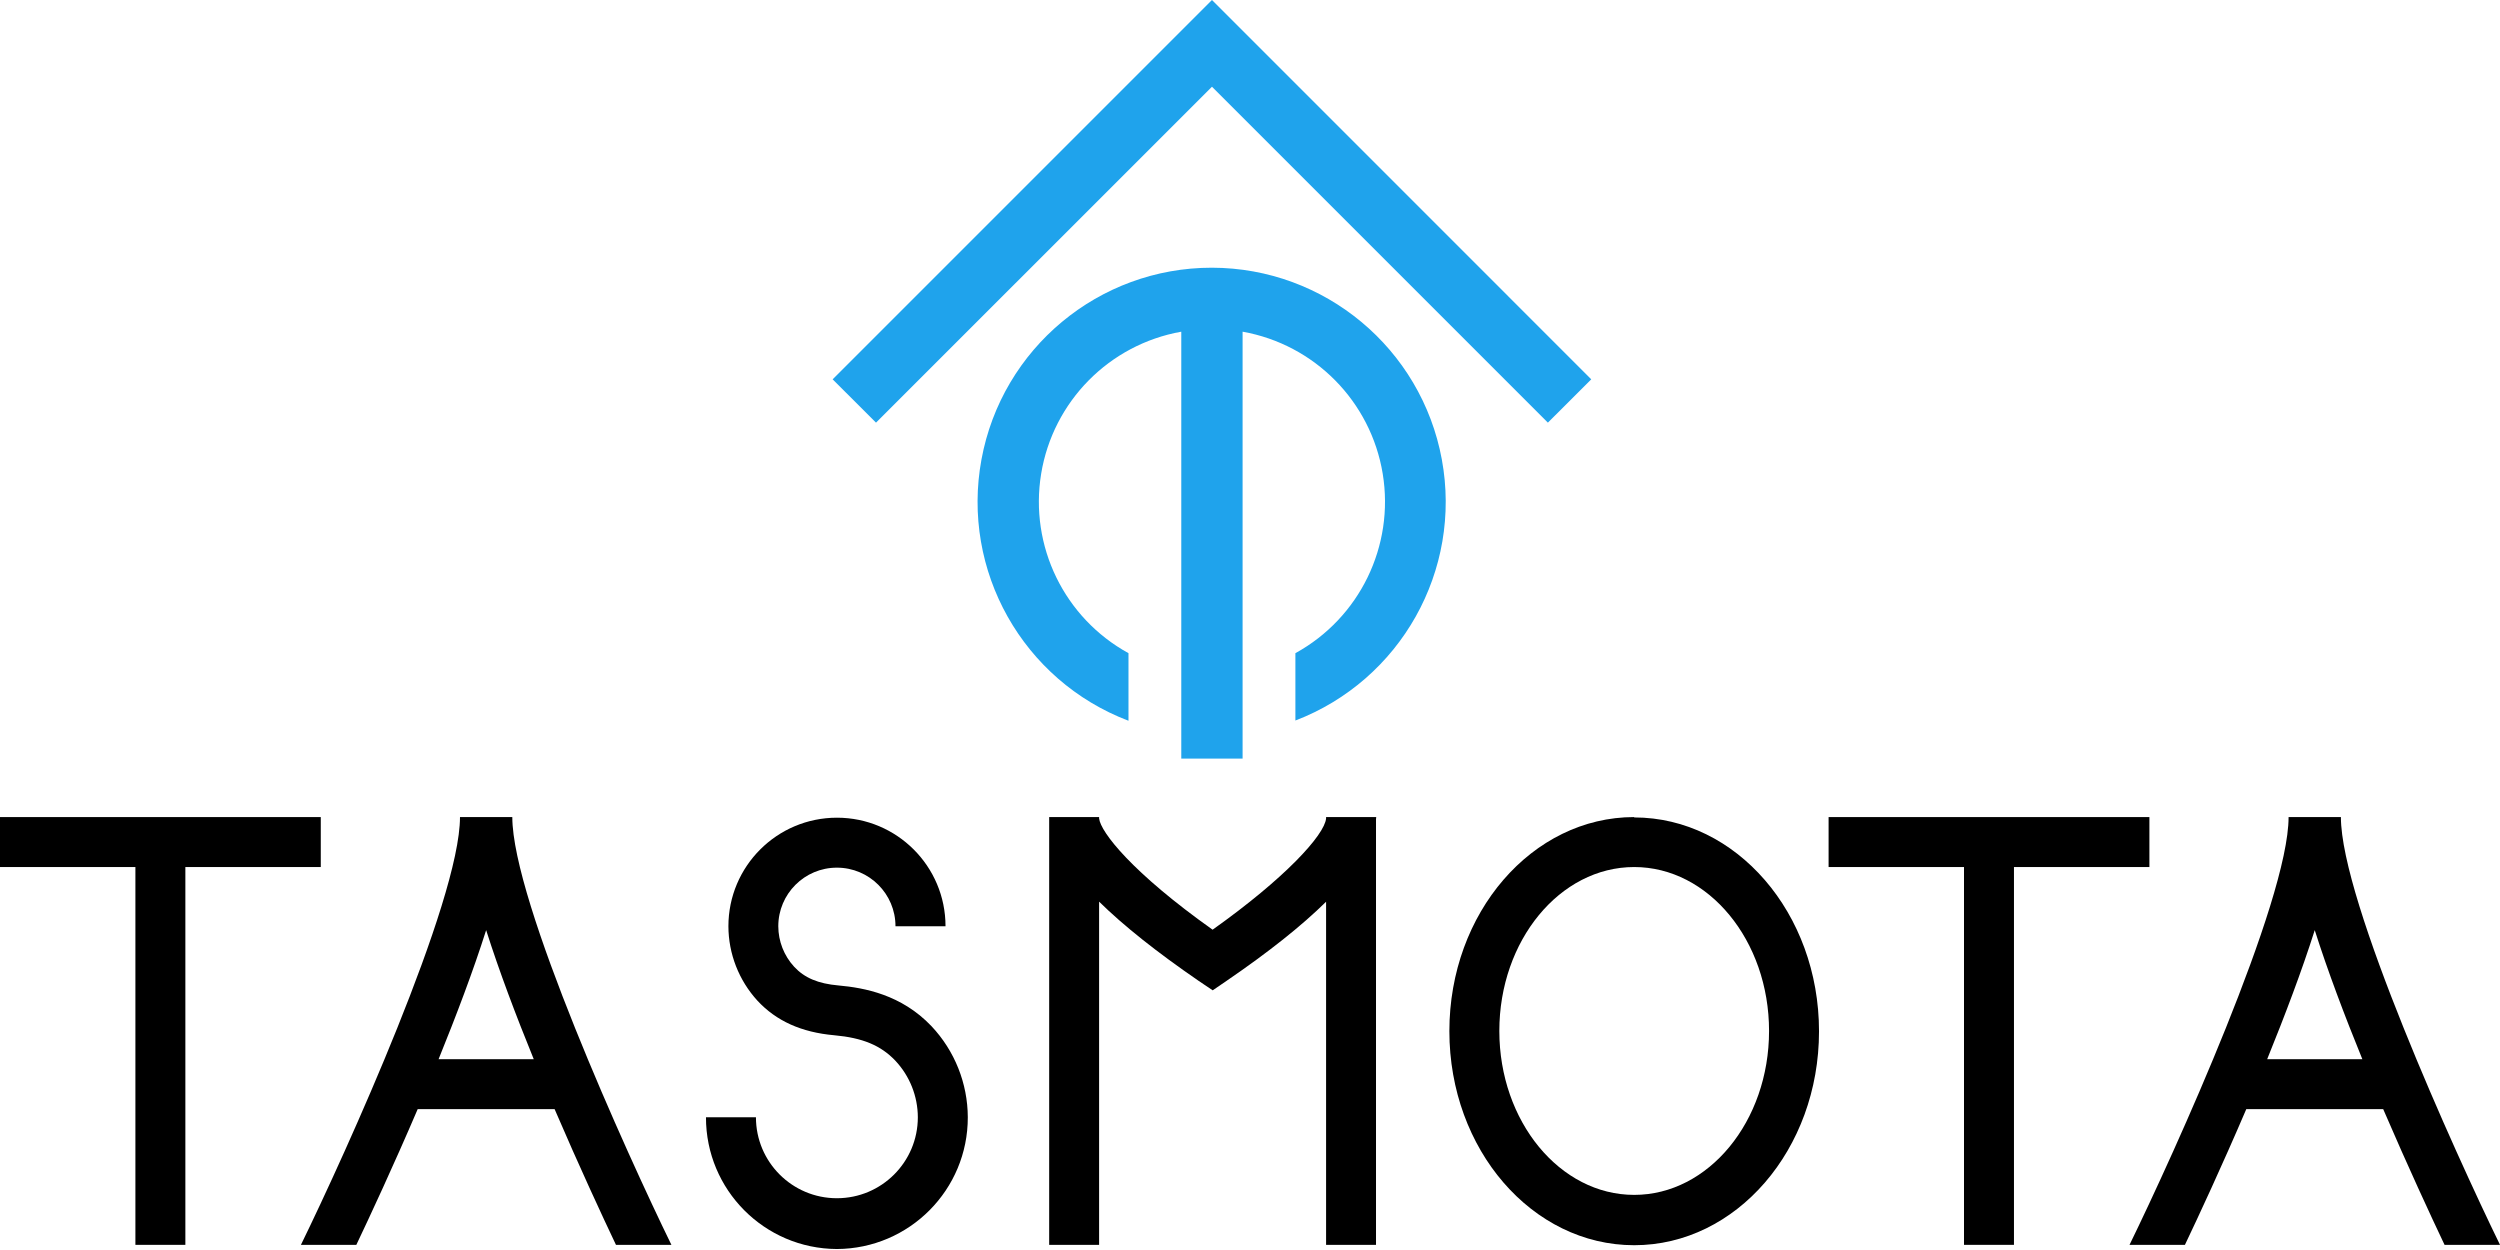
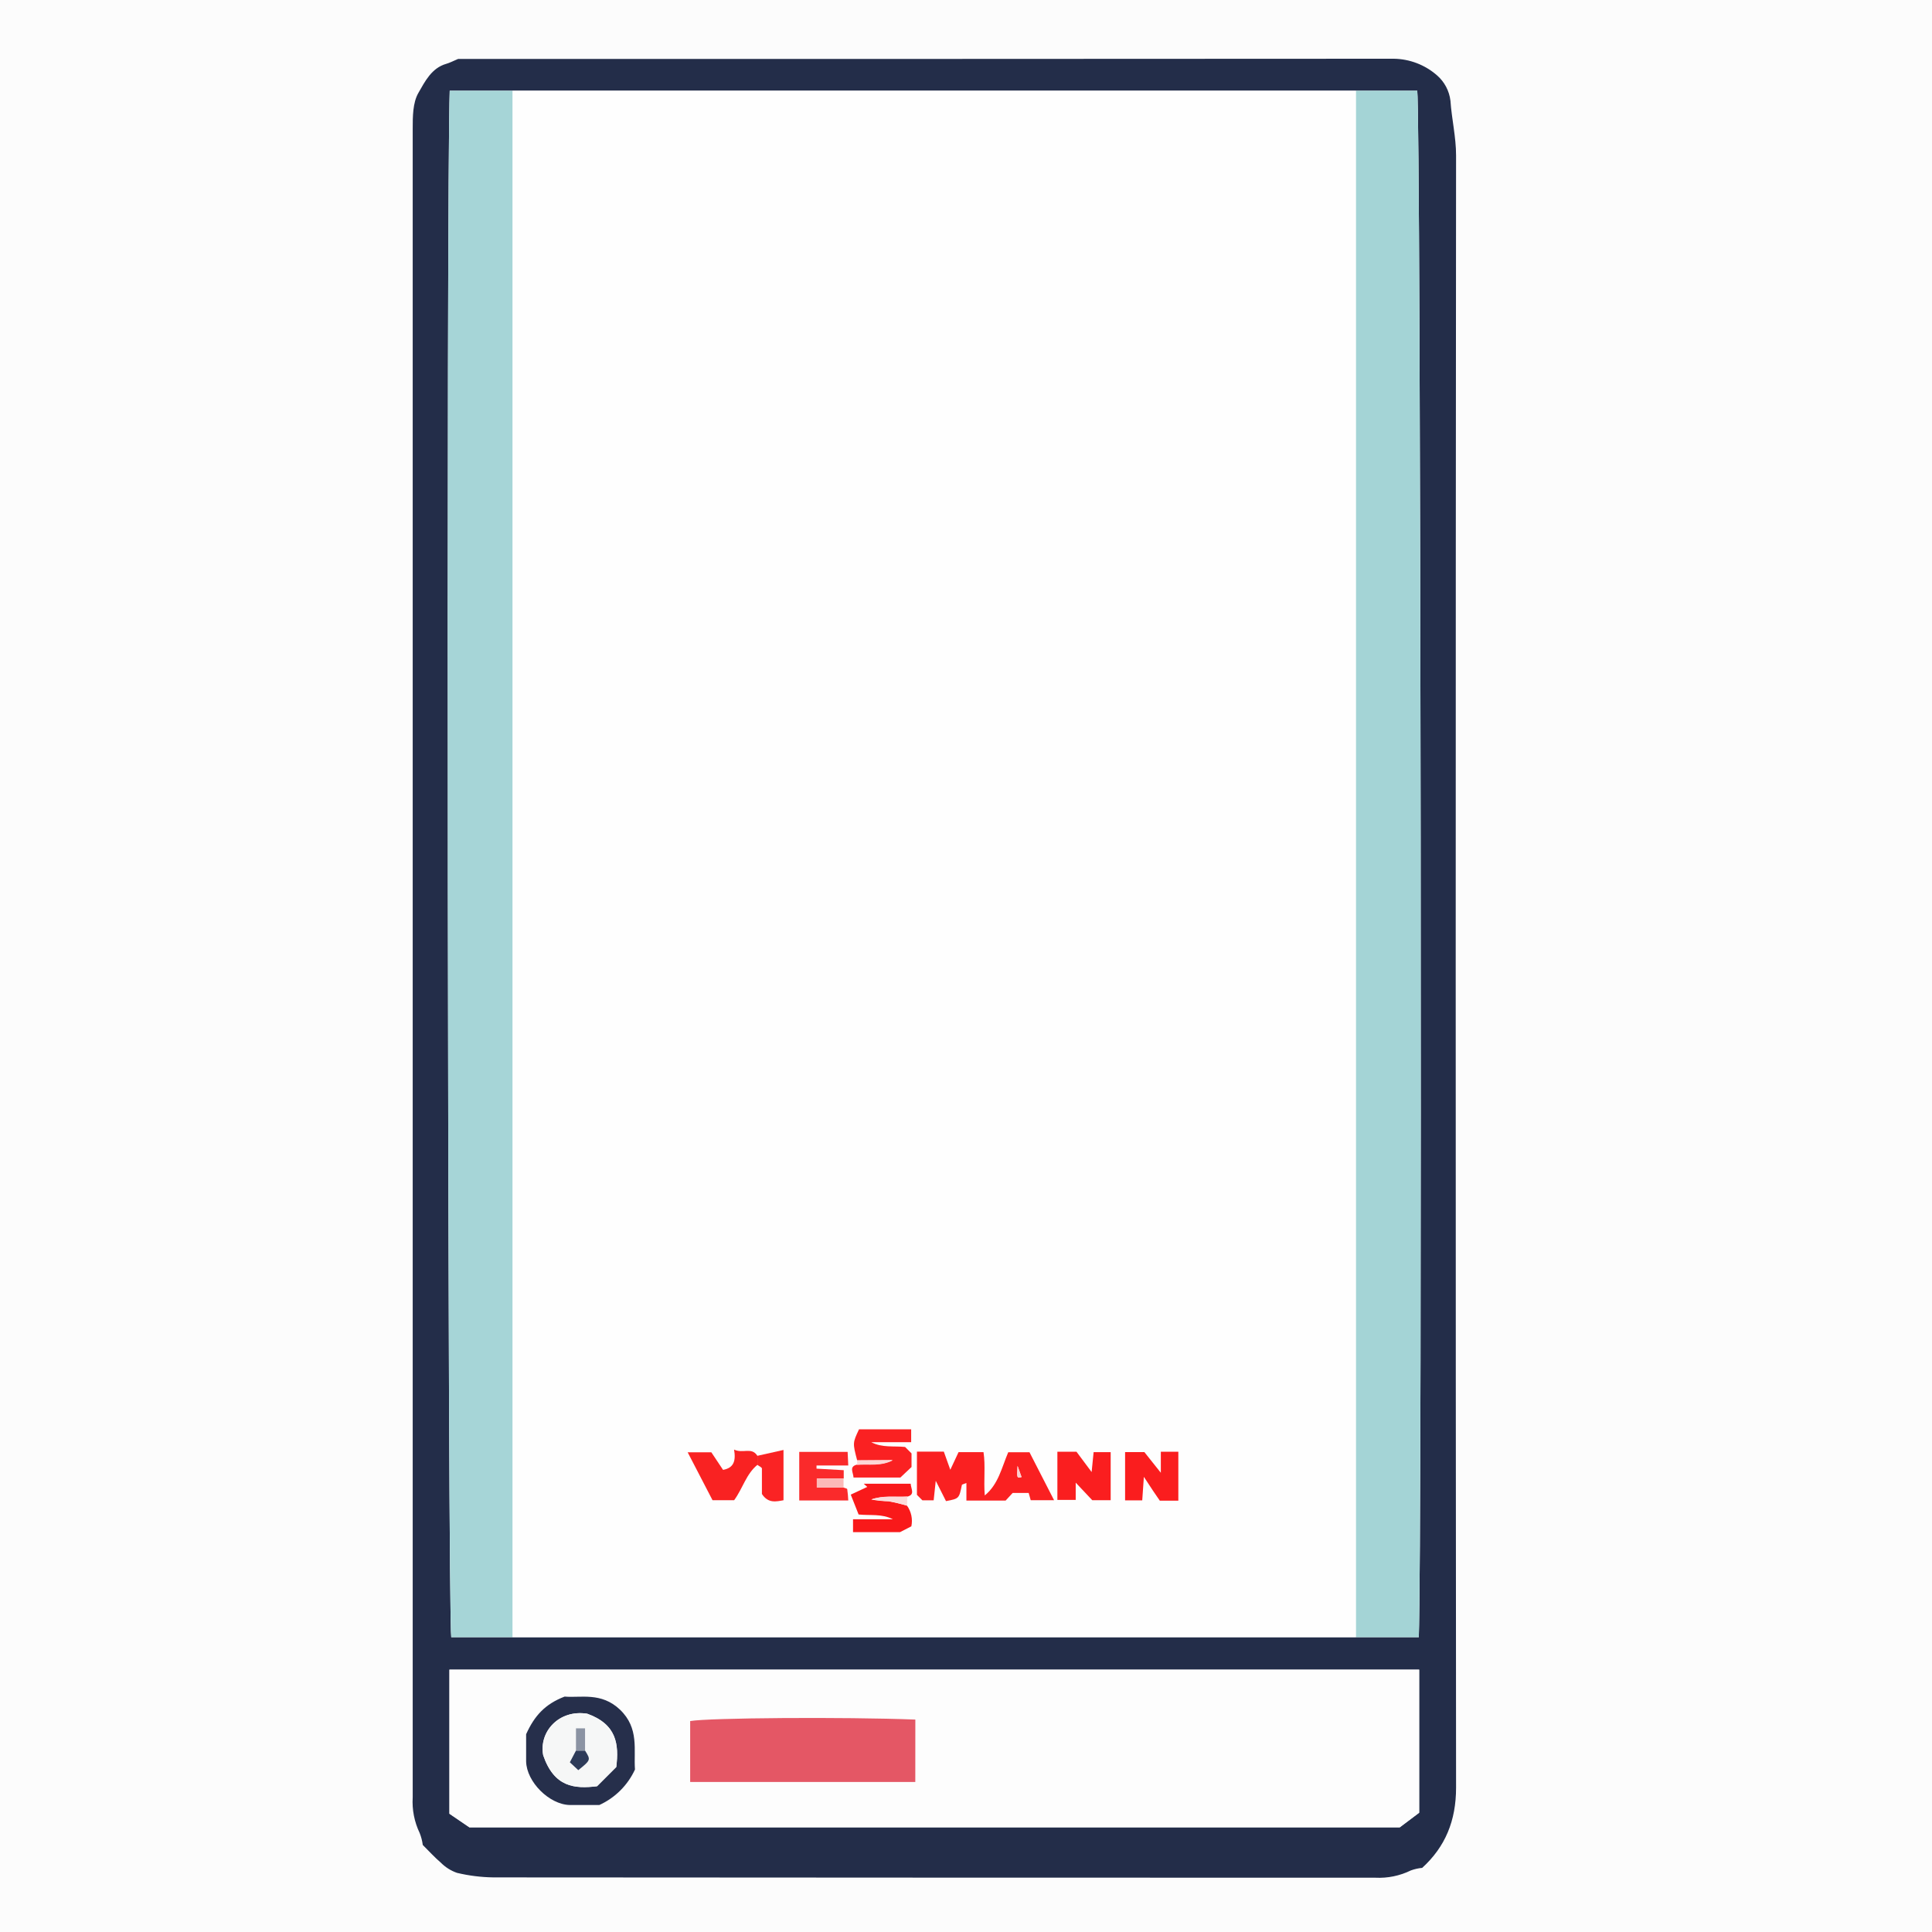
- <svg xmlns="http://www.w3.org/2000/svg" id="Ebene_1" data-name="Ebene 1" viewBox="0 0 482.328 240.975" version="1.1" width="482.328" height="240.975">
-   <defs id="defs12">
-     <style id="style10">.cls-1{fill:#010101;}</style>
+ <svg xmlns="http://www.w3.org/2000/svg" viewBox="0 0 426 426">
+   <defs>
+     <style>.cls-1{fill:#fcfcfc;}.cls-2{fill:#232d49;}.cls-3{fill:#fefefe;}.cls-4{fill:#fdfdfd;}.cls-5{fill:#a4d4d6;}.cls-6{fill:#a6d5d7;}.cls-7{fill:#fa2021;}.cls-8{fill:#fa2122;}.cls-9{fill:#f9191a;}.cls-10{fill:#fa1e1f;}.cls-11{fill:#fa1d1e;}.cls-12{fill:#f92222;}.cls-13{fill:#fa2a2b;}.cls-14{fill:#fa2324;}.cls-15{fill:#fcb9b8;}.cls-16{fill:#fcdcdb;}.cls-17{fill:#fdd7d6;}.cls-18{fill:#e45765;}.cls-19{fill:#262f4b;}.cls-20{fill:#fdcdce;}.cls-21{fill:#f6f7f7;}.cls-22{fill:#2e3b59;}.cls-23{fill:#8b93a3;}</style>
  </defs>
-   <polygon class="cls-1" points="44.42,115.07 54.16,124.8 129.62,49.35 205.07,124.8 214.81,115.07 129.62,29.87 " id="polygon16" transform="matrix(0.8589599,0,0,0.8589599,122.4876,-25.65713)" style="fill:#1fa3ec;fill-opacity:1" />
-   <path class="cls-1" d="m 233.817,51.649 a 45.181,45.181 0 0 0 -16.097,87.408 v -13.039 a 33.328,33.328 0 0 1 10.187,-62.025 v 82.366 h 11.828 V 63.993 a 33.328,33.328 0 0 1 10.187,62.025 v 12.996 a 45.181,45.181 0 0 0 -16.105,-87.365 z" id="path18" style="fill:#1fa3ec;fill-opacity:1;stroke-width:0.859" />
-   <polygon class="cls-1" points="860.75,74.18 860.75,60.41 772.33,60.41 772.33,74.18 809.65,74.18 809.65,178.31 823.42,178.31 823.42,74.18 " id="polygon20" style="fill:#000000;fill-opacity:1" transform="matrix(0.7,0,0,0.7,-187.838,115.3531)" />
-   <polygon class="cls-1" points="356.75,74.18 356.75,60.41 268.34,60.41 268.34,74.18 305.66,74.18 305.66,178.31 319.43,178.31 319.43,74.18 " id="polygon22" style="fill:#000000;fill-opacity:1" transform="matrix(0.7,0,0,0.7,-187.838,115.3531)" />
-   <path class="cls-1" d="m 118.839,240.17 h 10.696 c -8.673,-17.759 -30.695,-66.353 -30.695,-82.53 H 88.746 c 0,16.177 -22.015,64.771 -30.688,82.53 h 10.689 c 2.576,-5.418 7.098,-15.113 11.837,-26.18 h 26.418 c 4.76,11.067 9.261,20.762 11.837,26.18 z m -34.223,-35.819 c 3.409,-8.4 6.678,-17.024 9.177,-24.899 2.499,7.875 5.775,16.534 9.184,24.899 z" id="path24" style="fill:#000000;fill-opacity:1;stroke-width:0.7" />
-   <path class="cls-1" d="m 471.632,240.17 h 10.696 c -8.666,-17.759 -30.695,-66.353 -30.695,-82.53 h -10.094 c 0,16.177 -22.015,64.771 -30.688,82.53 h 10.689 c 2.583,-5.418 7.098,-15.113 11.837,-26.18 h 26.418 c 4.767,11.067 9.261,20.762 11.837,26.18 z m -34.223,-35.819 c 3.409,-8.4 6.678,-17.024 9.177,-24.899 2.499,7.875 5.775,16.534 9.184,24.899 z" id="path26" style="fill:#000000;fill-opacity:1;stroke-width:0.7" />
-   <path class="cls-1" d="m 315.287,167.279 c 14.343,0 26.019,14.189 26.019,31.626 0,17.437 -11.676,31.626 -26.019,31.626 -14.343,0 -26.019,-14.189 -26.019,-31.626 0,-17.437 11.669,-31.626 26.019,-31.626 m 0,-9.639 c -19.698,0 -35.658,18.473 -35.658,41.3 0,22.827 15.96,41.3 35.658,41.3 19.698,0 35.658,-18.473 35.658,-41.265 0,-22.792 -15.967,-41.265 -35.658,-41.265 z" id="path28" style="fill:#000000;fill-opacity:1;stroke-width:0.7" />
-   <path class="cls-1" d="m 161.462,240.975 a 25.368,25.368 0 0 1 -25.256,-25.417 h 9.639 a 15.617,15.617 0 1 0 31.234,0 16.002,16.002 0 0 0 -4.347,-10.927 c -2.8,-2.94 -6.3,-4.403 -11.795,-4.9 -6.3,-0.56 -11.165,-2.744 -14.805,-6.671 a 21.371,21.371 0 0 1 -5.6,-14.357 20.944,20.944 0 1 1 41.888,0 h -9.653 a 11.305,11.305 0 1 0 -22.61,0 11.585,11.585 0 0 0 3.052,7.805 c 1.995,2.156 4.641,3.276 8.582,3.619 4.9,0.441 12.11,1.736 17.927,7.861 a 25.746,25.746 0 0 1 7,17.563 25.368,25.368 0 0 1 -25.256,25.424 z" id="path30" style="fill:#000000;fill-opacity:1;stroke-width:0.7" />
-   <path class="cls-1" d="m 265.51,157.696 v 0 -0.056 h -9.667 v 0.259 c -0.301,3.206 -7.917,11.543 -21.896,21.469 -15.533,-11.025 -21.609,-18.83 -21.896,-21.469 v -0.259 h -9.632 v 0.056 0 c 0,0.119 0,0.238 0,0.357 v 82.117 h 9.632 v -66.213 q 7.056,6.937 19.201,15.281 l 2.716,1.827 2.702,-1.848 q 12.138,-8.302 19.173,-15.246 v 66.199 h 9.632 v -82.117 c 0.007,-0.105 0.035,-0.231 0.035,-0.357 z" id="path32" style="fill:#000000;fill-opacity:1;stroke-width:0.7" />
+   <g id="Ebene_2" data-name="Ebene 2">
+     <g id="Ebene_1-2" data-name="Ebene 1">
+       <path class="cls-1" d="M427,427H1V1H427ZM102,14c-1.22.5-1.9.86-2.64,1.07-3.27,1-4.72,4-6.12,6.42C92.06,23.68,92,26.74,92,29.42Q92,213.36,92,397.3a15.91,15.91,0,0,0,1.62,7.84,10.91,10.91,0,0,1,.68,2.63c1.35,1.35,2.58,2.74,4,3.92a9.34,9.34,0,0,0,3.55,2.23,36.65,36.65,0,0,0,8.06,1q97.22.08,194.43.07a16,16,0,0,0,7.84-1.61,10,10,0,0,1,2.49-.56c5.09-4.64,7.48-10.38,7.47-17.7q-.2-179.94,0-359.88c0-4.11-1-8-1.24-12.07a8.79,8.79,0,0,0-3-5.63,14.8,14.8,0,0,0-9.47-3.63C239.42,14,170.45,14,102,14Z" transform="translate(-1 -1)" />
+       <path class="cls-2" d="M102,14c68.4,0,137.37,0,206.35-.05a14.8,14.8,0,0,1,9.47,3.63,8.79,8.79,0,0,1,3,5.63c.27,4,1.24,8,1.24,12.07q-.16,179.94,0,359.88c0,7.32-2.38,13.05-7.47,17.7a10,10,0,0,0-2.49.56,16,16,0,0,1-7.84,1.61q-97.22,0-194.43-.07a36.65,36.65,0,0,1-8.06-1,9.34,9.34,0,0,1-3.55-2.23c-1.39-1.18-2.62-2.56-4-3.92a10.91,10.91,0,0,0-.68-2.63A15.91,15.91,0,0,1,92,397.3Q92,213.36,92,29.42c0-2.68,0-5.75,1.25-7.93C94.69,19,96.14,16,99.41,15.07,100.14,14.86,100.83,14.5,102,14Zm12,7H100.16c-.77,19.93-.44,336.4.34,341H313.84c.77-19.92.44-336.4-.34-341H114ZM313.92,369.15H100.1v31.74l4.4,3H309.64l4.28-3.22Z" transform="translate(-1 -1)" />
+       <path class="cls-3" d="M300,362H114V21H300ZM187,327v-1.86l-6-.34v-.69h7l-.14-3H177.23v10.71H188a24,24,0,0,0-.23-2.49c0-.16-.53-.24-.81-.36Zm-19-3c.33.26.94.51,1,.78.08,2,0,3.91,0,5.64,1.39,2.13,3.13,1.67,4.76,1.38V320.71L168,322c-1.27-2-3.15-.42-5.14-1.37.43,2.48-.06,4-2.43,4.47l-2.58-3.87h-5.22l5.48,10.56h4.77C164.79,329.16,165.54,326,168,324Zm33,9v-2c1.86-.43.86-1.71.8-2.85H191.45l.78.7-3.64,1.7,1.73,4.38c2.59.27,5.13-.21,7.57,1.06h-8.8v2.86h10.35l2.51-1.29A5.8,5.8,0,0,0,201,333Zm-11-9c-1.86.43-.86,1.71-.8,2.85h10.33l2.46-2.32v-3l-1.42-1.42c-2.48-.26-5,.22-7.46-1.05h8.8v-2.86h-11.5c-1.37,3-1.37,3-.41,6.84Zm43.42,7.79L228,321.2h-4.7c-1.48,3.47-2.19,7.06-5.17,9.52-.33-3.27.18-6.54-.28-9.55h-5.5l-1.82,3.89-1.43-4h-5.93v9.53l1.2,1.2h2.49l.46-4.3,2.26,4.48c2.89-.56,2.88-.56,3.5-3.55,0-.14.43-.2,1-.44v3.83h8.65l1.55-1.68h3.53l.45,1.6Zm.73-.06h4v-3.8l3.65,3.87h4.06V321.2h-3.76l-.44,4.39-3.34-4.48h-4.21Zm14.93.1h3.78l.36-5.18c.86,1.31,1.45,2.23,2.06,3.13s1.29,1.89,1.45,2.12h4.09V321.1H257v4.64l-3.63-4.56h-4.25Z" transform="translate(-1 -1)" />
+       <path class="cls-4" d="M313.92,369.15v31.57l-4.28,3.22H104.5l-4.4-3V369.15Zm-111.1,24.77V380.15c-15.77-.61-45.6-.38-49.65.33v13.44ZM133.15,399a15.92,15.92,0,0,0,7.85-7.85c-.32-4.3,1-9.09-3.32-13.21-4.13-3.94-8.73-2.54-12.19-2.87-4.33,1.67-6.66,4.24-8.49,8.3,0,1.38,0,3.7,0,6,.09,4.51,5.12,9.52,9.64,9.61C129,399,131.28,399,133.15,399Z" transform="translate(-1 -1)" />
+       <path class="cls-5" d="M300,362V21h13.5c.78,4.6,1.11,321.08.34,341Z" transform="translate(-1 -1)" />
+       <path class="cls-6" d="M114,21V362H100.5c-.78-4.6-1.11-321.07-.34-341Z" transform="translate(-1 -1)" />
+       <path class="cls-7" d="M233.42,331.79h-5.15l-.45-1.6h-3.53l-1.55,1.68h-8.65V328c-.6.25-1,.31-1,.44-.62,3-.61,3-3.5,3.55l-2.26-4.48-.46,4.3h-2.49l-1.2-1.2v-9.53h5.93l1.43,4,1.82-3.89h5.5c.47,3,0,6.28.28,9.55,3-2.46,3.7-6.05,5.17-9.52H228Zm-8.05-7.56c-.16,2.71-.16,2.71.88,2.46Z" transform="translate(-1 -1)" />
+       <path class="cls-8" d="M190,323c-1-3.83-1-3.83.41-6.84h11.5V319h-8.8c2.44,1.27,5,.79,7.46,1.05l1.42,1.42v3l-2.46,2.32H189.2c-.06-1.15-1.06-2.42.8-2.85,2.61-.18,5.29.35,7.84-1Z" transform="translate(-1 -1)" />
+       <path class="cls-9" d="M201,333a5.8,5.8,0,0,1,.95,4.55l-2.51,1.29H189.09V336h8.8c-2.44-1.27-5-.79-7.57-1.06l-1.73-4.38,3.64-1.7-.78-.7H201.8c.06,1.15,1.06,2.42-.8,2.85-2.62.14-5.29-.29-7.89.63a24.76,24.76,0,0,0,3.84.4A37.19,37.19,0,0,1,201,333Z" transform="translate(-1 -1)" />
+       <path class="cls-10" d="M234.15,331.72V321.1h4.21l3.34,4.48.44-4.39h3.76v10.6h-4.06l-3.65-3.87v3.8Z" transform="translate(-1 -1)" />
+       <path class="cls-11" d="M249.08,331.83V321.18h4.25l3.63,4.56V321.1h3.86v10.79h-4.09c-.16-.23-.81-1.17-1.45-2.12s-1.19-1.81-2.06-3.13l-.36,5.18Z" transform="translate(-1 -1)" />
+       <path class="cls-12" d="M168,324c-2.46,2-3.21,5.16-5.12,7.79h-4.77l-5.48-10.56h5.22l2.58,3.87c2.37-.42,2.86-2,2.43-4.47,2,.95,3.87-.64,5.14,1.37Z" transform="translate(-1 -1)" />
+       <path class="cls-13" d="M187,329c.28.12.78.19.81.36a24,24,0,0,1,.23,2.49H177.23V321.14H187.9l.14,3h-7v.69l6,.34V327h-5.91v2Z" transform="translate(-1 -1)" />
+       <path class="cls-14" d="M168,324v-2l5.76-1.29v11.09c-1.62.29-3.36.75-4.76-1.38,0-1.73,0-3.69,0-5.64C168.94,324.51,168.33,324.26,168,324Z" transform="translate(-1 -1)" />
+       <path class="cls-15" d="M187,329h-5.91v-2H187Z" transform="translate(-1 -1)" />
+       <path class="cls-16" d="M201,333a37.19,37.19,0,0,0-4-1,24.76,24.76,0,0,1-3.84-.4c2.59-.92,5.26-.49,7.89-.63Z" transform="translate(-1 -1)" />
+       <path class="cls-17" d="M190,323h7.84c-2.55,1.35-5.23.82-7.84,1Z" transform="translate(-1 -1)" />
+       <path class="cls-18" d="M202.82,393.92H153.18V380.49c4-.72,33.88-.94,49.65-.33Z" transform="translate(-1 -1)" />
+       <path class="cls-19" d="M133.15,399c-1.87,0-4.18,0-6.5,0-4.53-.09-9.55-5.1-9.64-9.61,0-2.32,0-4.64,0-6,1.83-4.06,4.16-6.64,8.49-8.3,3.46.33,8.06-1.06,12.19,2.87,4.32,4.12,3,8.91,3.32,13.21A15.92,15.92,0,0,1,133.15,399Zm3.74-8.38c.61-5,.09-9.42-6.4-11.75-6.24-1-10.67,4-9.71,9.16,2.42,7.07,6.93,7.43,11.87,6.83Z" transform="translate(-1 -1)" />
+       <path class="cls-20" d="M225.37,324.22l.88,2.46C225.21,326.94,225.21,326.94,225.37,324.22Z" transform="translate(-1 -1)" />
+       <path class="cls-21" d="M136.88,390.62l-4.24,4.24c-4.94.6-9.45.24-11.87-6.83-1-5.17,3.47-10.15,9.71-9.16C137,381.2,137.49,385.65,136.88,390.62ZM130,387v-4.91h-2c0,1.68,0,3.3,0,4.91l-1.35,2.58,1.86,1.74C131.29,389.06,131.29,389.06,130,387Z" transform="translate(-1 -1)" />
+       <path class="cls-22" d="M130,387c1.29,2.06,1.29,2.06-1.49,4.32l-1.86-1.74L128,387Z" transform="translate(-1 -1)" />
+       <path class="cls-23" d="M130,387h-2v-4.91h2Z" transform="translate(-1 -1)" />
+     </g>
+   </g>
</svg>
